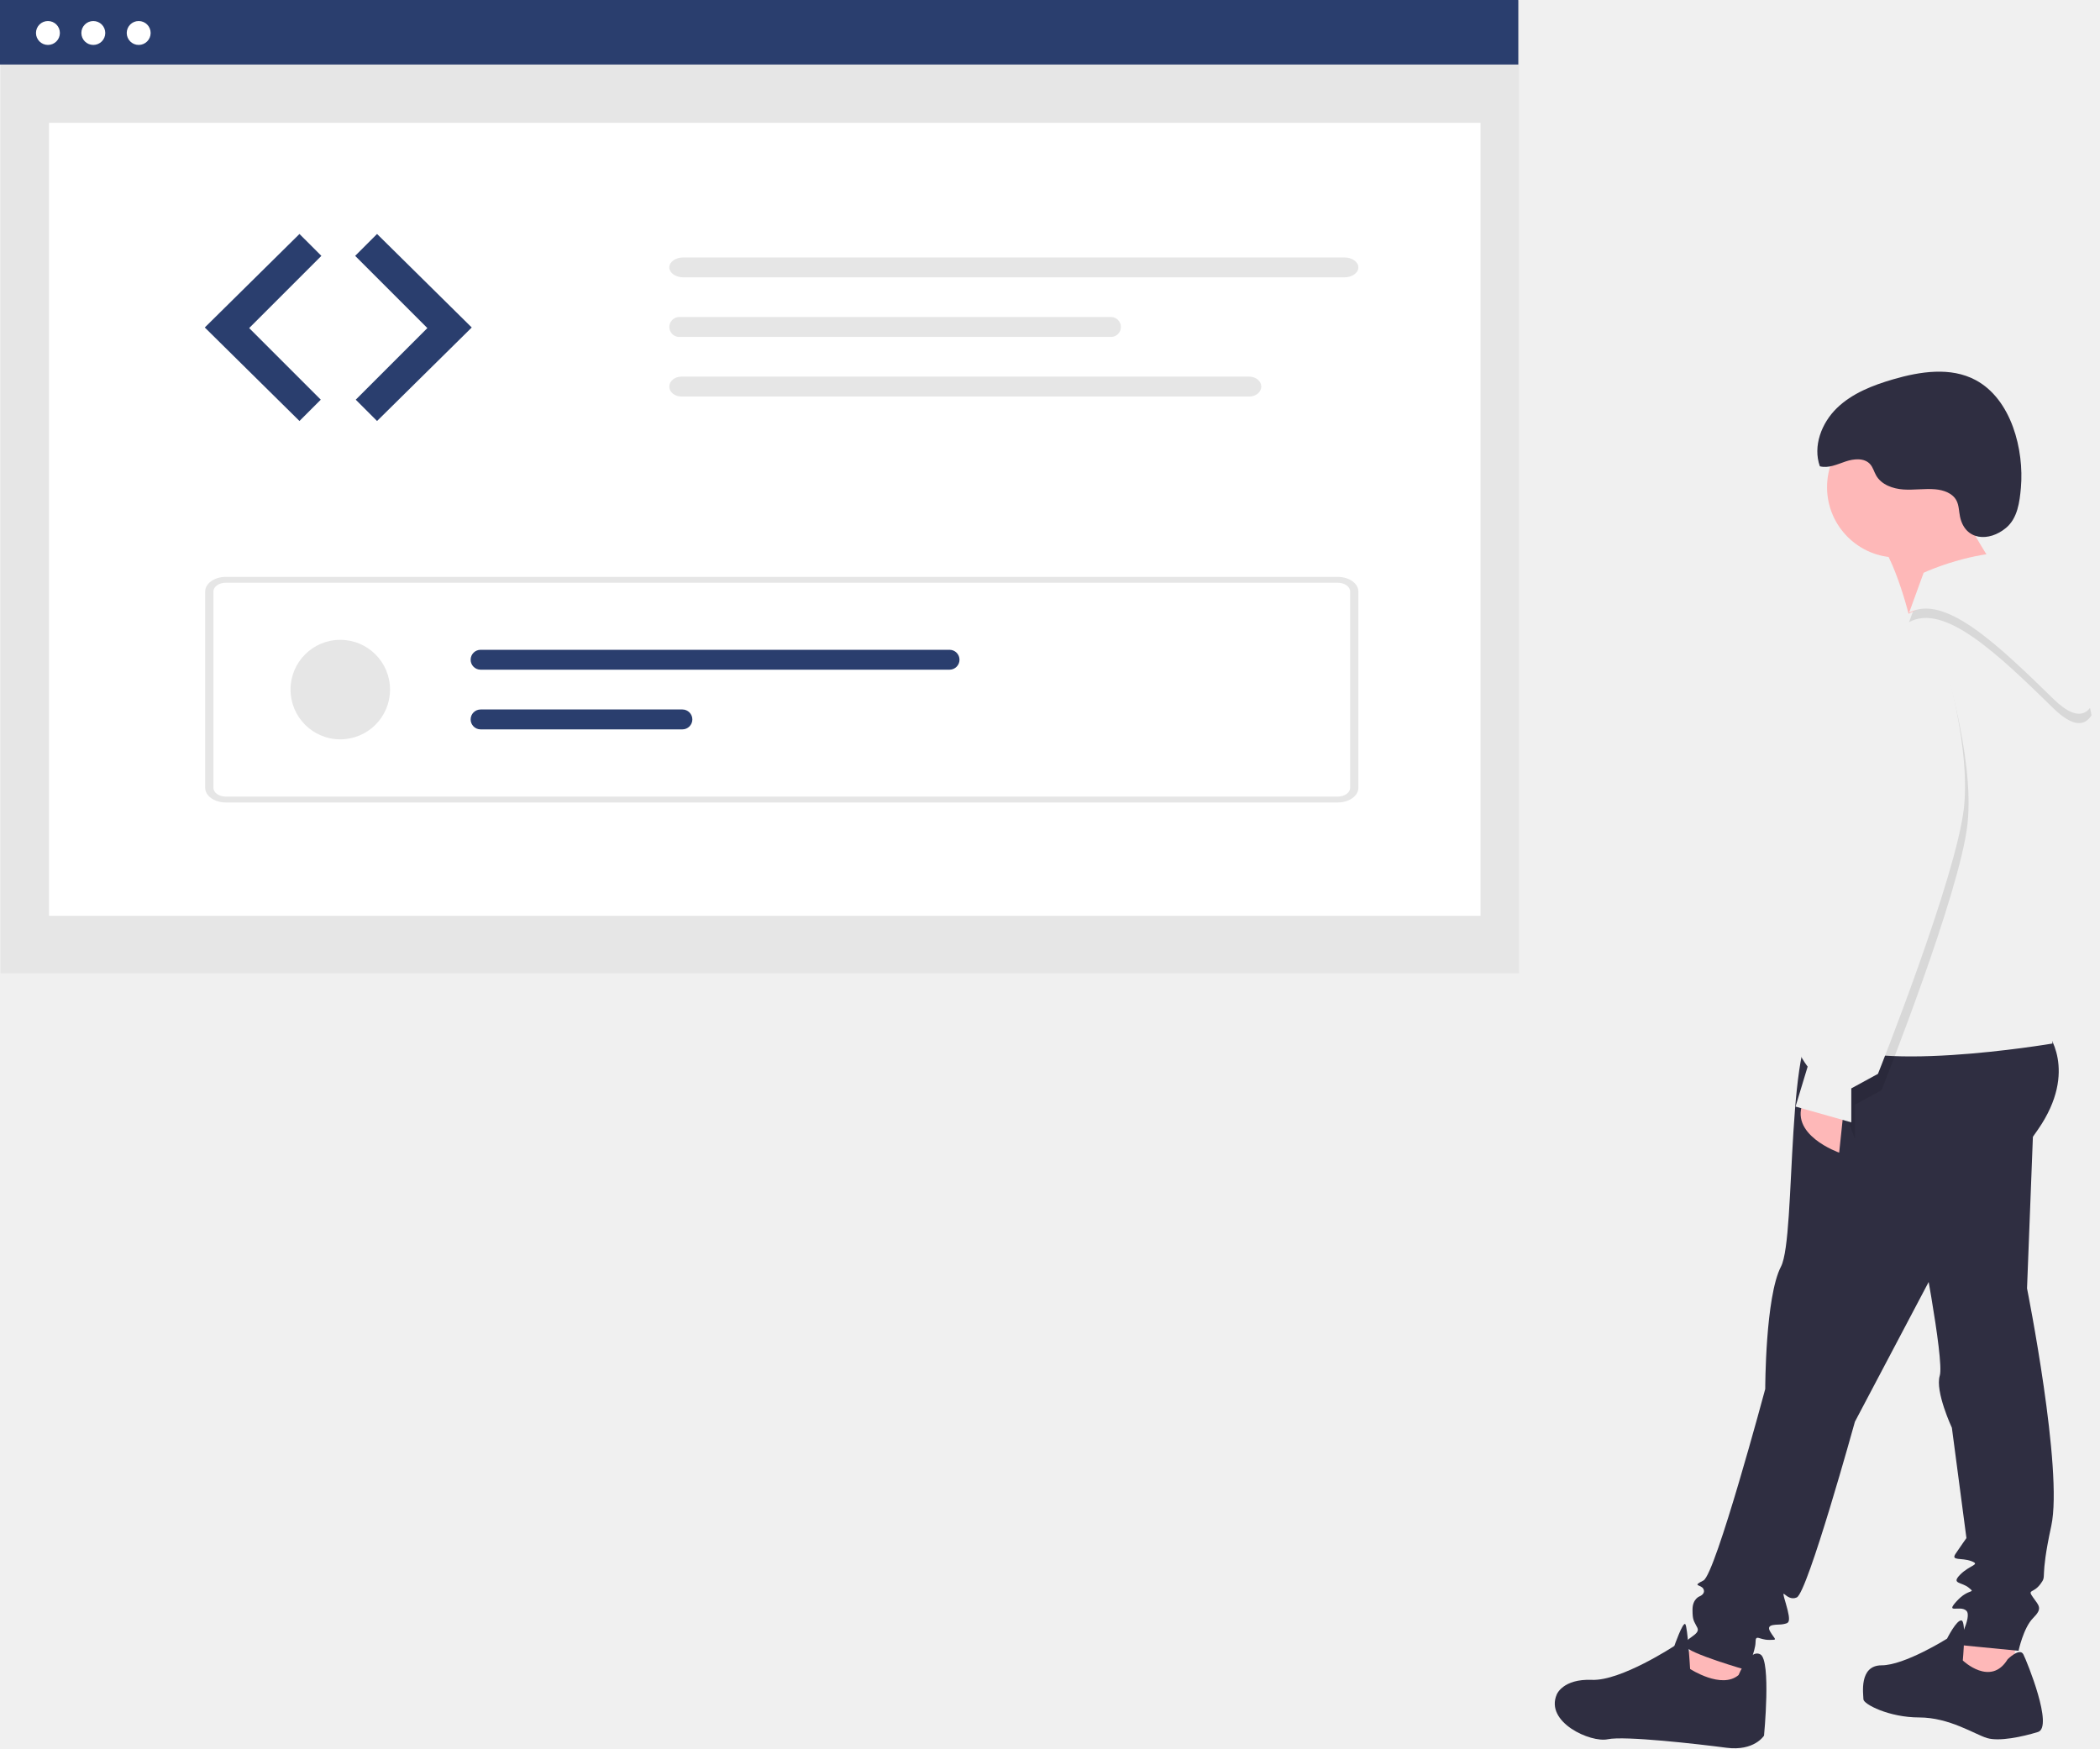
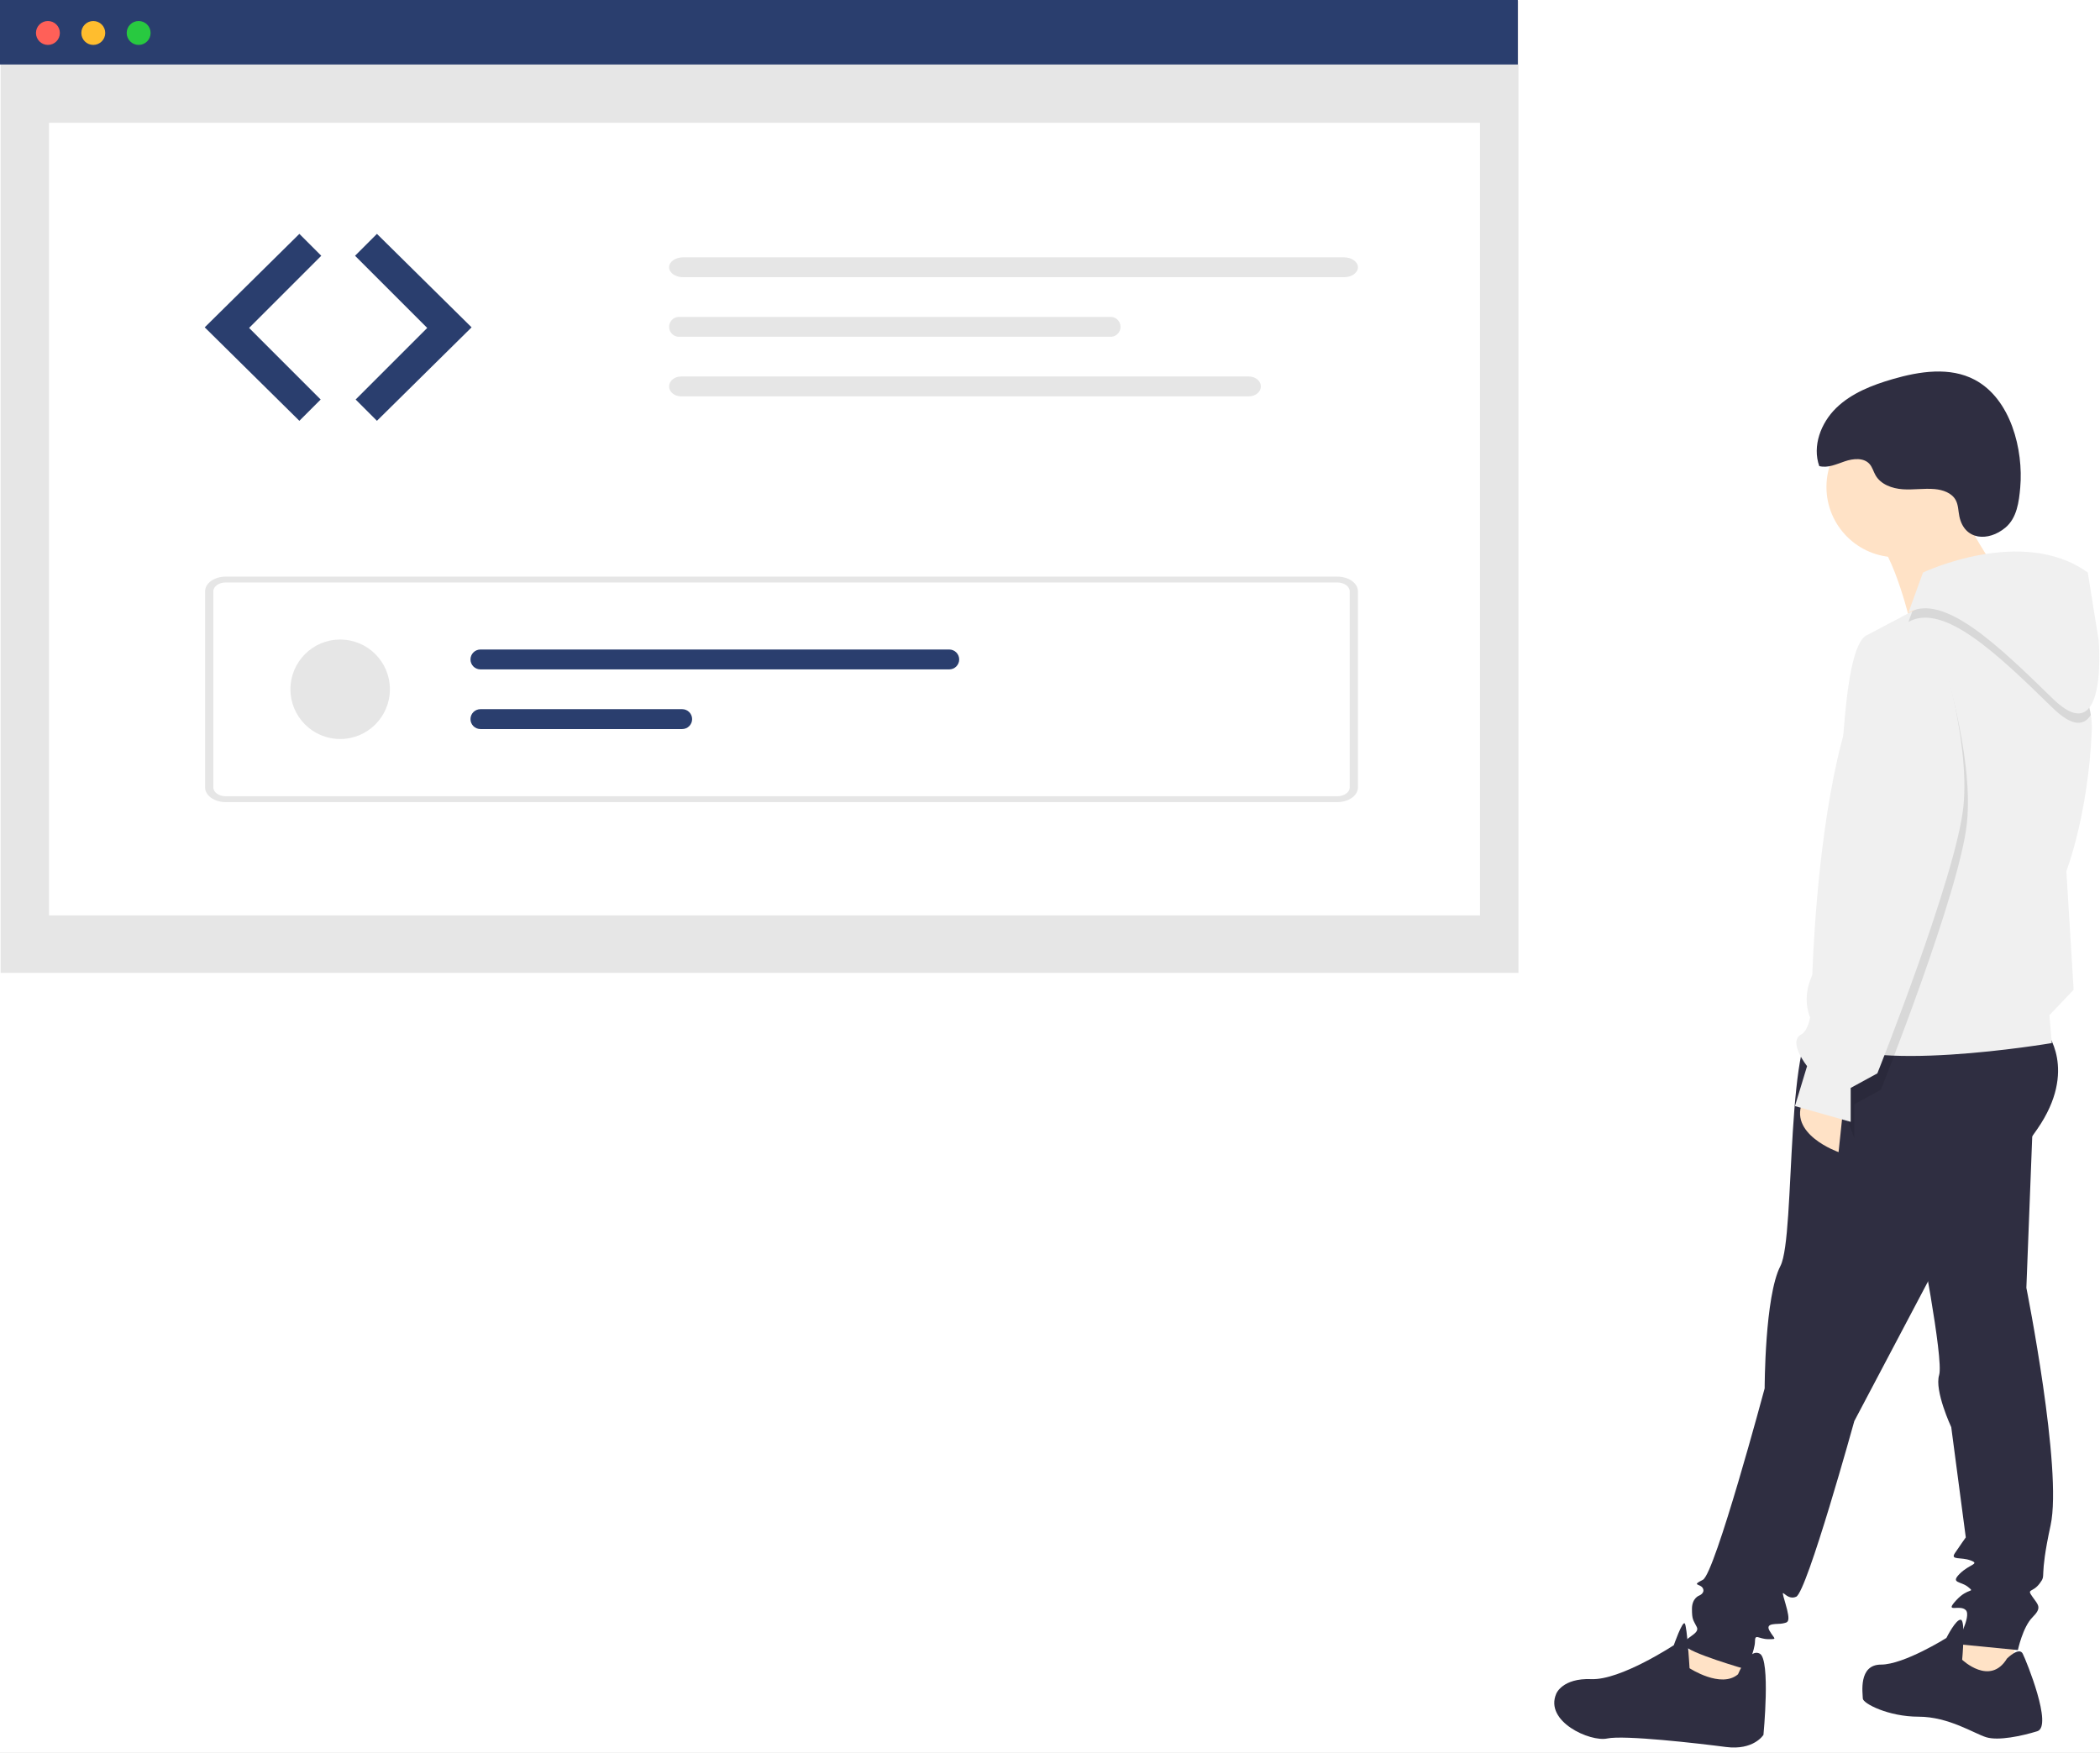
- <svg xmlns="http://www.w3.org/2000/svg" id="a5f41e37-d8d4-4d60-9e97-29ee7ebe1bc1" data-name="Layer 1" width="845.724" height="704.031" viewBox="0 0 845.724 704.031">
-   <g id="f1503154-f50a-4680-8aa4-587be41cac87" data-name="Group 2">
-     <path id="a9e5a31c-10e6-4175-9779-4994367672f7" data-name="Path 4" d="M880.724,762.754l-1.464,19.525-29.773-9.762,12.2-14.643Z" transform="translate(-177.1378 -97.98434)" fill="#feb8b8" />
-     <path id="f499a4aa-6a35-40fc-8432-e4c7ab26d048" data-name="Path 5" d="M989.083,756.409l-1.467,19.035-16.595,2.441-9.762-9.274,11.226-18.06Z" transform="translate(-177.1378 -97.98434)" fill="#feb8b8" />
-     <path id="fb70bf31-eafd-4d8a-8310-5130d8d104e1" data-name="Path 6" d="M1001.285,513.336s13.179,15.619-3.417,39.536-36.607,47.346-36.607,47.346l-37.1,70.286s-19.036,68.822-23.429,70.774-6.833-5.857-4.393,2.44.976,7.81-.976,8.3-7.321-.488-5.369,2.929,3.417,3.417-.488,3.417-5.369-2.44-5.369.976-3.417,11.226-3.417,11.226-23.917-6.833-24.893-9.762,6.345-4.393,4.881-7.321-1.952-2.929-1.952-7.321,2.929-5.369,2.929-5.369,2.44-.976,1.464-2.929-4.881-.976,0-3.417,24.895-77.121,24.895-77.121,0-37.1,6.345-49.3,1.464-99.084,16.6-100.06S1001.285,513.336,1001.285,513.336Z" transform="translate(-177.1378 -97.98434)" fill="#2f2e41" />
-     <path id="a89455c2-275d-4b70-b13c-192fbe474176" data-name="Path 7" d="M996.404,541.157l-2.929,75.655s14.643,73.215,9.762,95.667-1.464,19.524-4.393,23.429-5.369,1.952-2.929,5.369,3.9,4.393,0,8.3-5.857,13.179-5.857,13.179l-24.893-2.44s6.345-11.226,3.9-13.667-8.786,1.464-3.9-3.9,7.81-2.929,4.881-5.369-7.321-1.464-3.417-5.369,8.3-3.9,4.393-5.369-8.3,0-6.345-2.929,4.393-6.345,4.393-6.345l-5.857-44.417s-6.833-14.643-4.881-20.988-8.3-58.572-8.3-58.572Z" transform="translate(-177.1378 -97.98434)" fill="#2f2e41" />
-     <path id="a3024be5-ad86-493a-9bfb-258ab58160a1" data-name="Path 8" d="M985.668,766.17s4.881-4.881,6.345-1.952,12.2,29.286,5.857,31.238-15.619,3.9-20.5,2.44-15.131-8.3-27.333-8.3-22.452-5.369-22.452-7.321-1.952-13.667,7.321-13.667,26.357-10.738,26.357-10.738,3.9-7.81,5.857-7.321.488,16.107.488,16.107S978.832,777.396,985.668,766.17Z" transform="translate(-177.1378 -97.98434)" fill="#2f2e41" />
-     <path id="a57c92ce-496a-44de-934b-3ddd78679762" data-name="Path 9" d="M877.308,772.515s4.393-10.738,8.786-8.3,1.464,32.7,1.464,32.7-3.9,6.345-15.131,4.881-41-4.881-47.834-3.417-25.381-6.833-20.5-18.06c0,0,2.44-6.345,14.155-5.857s33.191-13.667,33.191-13.667,3.417-9.762,4.393-8.786,1.952,18.06,1.952,18.06S870.475,778.372,877.308,772.515Z" transform="translate(-177.1378 -97.98434)" fill="#2f2e41" />
-     <circle id="fa315d33-3eeb-4d45-ab88-aeb0e9694c5a" data-name="Ellipse 2" cx="764.111" cy="196.196" r="28.31" fill="#feb8b8" />
-     <path id="fbae87ba-2986-46ef-9932-134b7e0cae24" data-name="Path 10" d="M963.213,296.132s15.131,30.262,20.5,33.191-36.607,20.989-36.607,20.989-6.833-29.774-15.131-36.119S963.213,296.132,963.213,296.132Z" transform="translate(-177.1378 -97.98434)" fill="#feb8b8" />
-     <path id="fc15680c-e415-4000-ac02-b1f296562473" data-name="Path 11" d="M919.773,543.597l-1.952,18.548s-20.988-7.321-14.155-20.988Z" transform="translate(-177.1378 -97.98434)" fill="#feb8b8" />
-     <path id="ae3770ab-4aa4-41b9-9f4d-4c69df699916" data-name="Path 12" d="M911.478,515.776c14.643,15.615,92.247,2.436,92.247,2.436l-.972-11.225,9.762-10.243-2.927-47.837s8.78-22.45,10.243-56.617a30.78,30.78,0,0,0-.378-6.278c-5.032-30.607-54.87-50.32-56.239-49.857-.689.227-8.025,4.05-15.681,8.072-8.789,4.617-17.994,9.5-17.994,9.5-11.716,4.4-9.762,74.687-13.67,81.031s0,28.3,0,28.3l-4.39,20.987S896.831,500.161,911.478,515.776Z" transform="translate(-177.1378 -97.98434)" fill="#f0f0f0" />
-     <path id="b41fb511-fd5e-48e5-b733-0d9230f6b6d5" data-name="Path 13" d="M958.783,360.824s13.667,41,10.738,68.822-34.655,107.382-34.655,107.382l-10.733,5.857v13.666l-7.553-20.458,20.77-43.428S911.433,342.765,958.783,360.824Z" transform="translate(-177.1378 -97.98434)" opacity="0.1" style="isolation:isolate" />
-     <path id="efbdbf49-3b58-4bc5-8391-5fbab31acdf7" data-name="Path 14" d="M945.965,348.522c14.161-7.808,35.639,12.7,58.09,34.657,8.063,7.883,12.726,7.09,15.4,2.832-5.032-30.607-54.87-50.32-56.239-49.857-.689.227-8.025,4.05-15.681,8.072Z" transform="translate(-177.1378 -97.98434)" opacity="0.1" style="isolation:isolate" />
-     <path id="a2828270-d54b-4ede-bb2b-8639f55947f0" data-name="Path 15" d="M945.972,344.749l5.857-16.107s40.024-19.036,66.381,0l4.393,27.333s3.9,45.393-18.548,23.429S960.125,336.939,945.972,344.749Z" transform="translate(-177.1378 -97.98434)" fill="#f0f0f0" />
-     <path id="f68da632-d878-40c3-a103-67cfc5c970db" data-name="Path 16" d="M957.357,354.216s13.667,41,10.738,68.822-34.655,107.382-34.655,107.382l-10.738,5.861v13.667l-22.452-6.345,4.881-16.107s-7.81-9.762-2.44-12.691,4.393-19.036,4.393-19.036S910.011,336.156,957.357,354.216Z" transform="translate(-177.1378 -97.98434)" fill="#f0f0f0" />
-     <path id="f57115f6-7f5b-4177-880b-f5eff1305e5b" data-name="Path 17" d="M966.487,306.031c-.462-2.188-.4-4.542-1.448-6.517-1.573-2.961-5.188-4.2-8.529-4.492-4.265-.371-8.562.367-12.833.075s-8.833-1.92-10.959-5.635c-.848-1.482-1.266-3.227-2.391-4.512-2.341-2.674-6.608-2.26-9.972-1.114s-6.873,2.82-10.312,1.924c-2.892-8.091.669-17.424,6.828-23.415s14.465-9.215,22.715-11.618c10.881-3.17,23.126-5.043,33.13.282,14.507,7.721,19.626,28.158,18.288,43.39-.506,5.758-1.333,12.278-5.988,16.165C978.194,316.262,968.547,315.773,966.487,306.031Z" transform="translate(-177.1378 -97.98434)" fill="#2f2e41" />
-     <rect id="e1abf0e4-070b-4c82-8a12-ebedd4e3db02" data-name="Rectangle 1" x="0.262" y="0.347" width="611.461" height="391.607" fill="#e6e6e6" />
-     <rect id="ace8bea0-82e8-49b8-a50c-1e1cb532084f" data-name="Rectangle 2" x="19.746" y="49.464" width="576.492" height="319.322" fill="#fff" />
-     <rect id="b540f353-e277-4512-bc56-a133cea2858b" data-name="Rectangle 3" width="611.461" height="25.977" fill="#2a3e6e" />
-     <circle id="b2b285b5-c1c3-4b12-9710-2898c7239781" data-name="Ellipse 3" cx="19.305" cy="13.281" r="4.815" fill="#fff" />
-     <circle id="a5a428bb-42a2-4f57-9e6c-9979c01a2490" data-name="Ellipse 4" cx="37.58" cy="13.281" r="4.815" fill="#fff" />
-     <circle id="a9929a25-14ce-4464-bac9-4165f1e3fae6" data-name="Ellipse 5" cx="55.855" cy="13.281" r="4.815" fill="#fff" />
-     <path id="b4a2d72b-abc3-4d2f-a2b8-a2aff6897b26" data-name="Path 37" d="M297.743,192.205l-38.133,37.657,38.133,37.656,8.58-8.58-28.835-28.839,29.076-29.076Z" transform="translate(-177.1378 -97.98434)" fill="#2a3e6e" />
-     <path id="b5120d89-6cbe-4bfa-9a1b-cf9b07deff91" data-name="Path 38" d="M328.988,192.205l38.132,37.657-38.132,37.656-8.58-8.58,28.837-28.838-29.078-29.077Z" transform="translate(-177.1378 -97.98434)" fill="#2a3e6e" />
-     <path id="a31271bd-8e2f-469b-8cee-8b6db3f92f99" data-name="Path 65" d="M452.332,201.655c-3.119,0-5.647,1.794-5.647,4.006s2.528,4.006,5.647,4.006h266.214c3.119,0,5.647-1.794,5.647-4.006s-2.528-4.006-5.647-4.006Z" transform="translate(-177.1378 -97.98434)" fill="#e6e6e6" />
-     <path id="bf577952-0fd5-43e0-be6b-ea1966b51a93" data-name="Path 78" d="M715.899,421.134h-447.838c-4.578,0-8.288-2.643-8.293-5.9v-79.042c.005-3.257,3.715-5.9,8.293-5.9h447.838c4.578,0,8.288,2.643,8.293,5.9v79.041C724.188,418.49,720.477,421.13,715.899,421.134Zm-447.838-88.484c-2.747,0-4.973,1.586-4.976,3.54v79.041c0,1.954,2.229,3.538,4.976,3.54h447.838c2.747,0,4.973-1.586,4.976-3.54v-79.039c0-1.954-2.229-3.538-4.976-3.54Z" transform="translate(-177.1378 -97.98434)" fill="#e6e6e6" />
-     <circle id="f7f4957b-eaa8-456b-bf02-bacf7de3ef80" data-name="Ellipse 13" cx="137.04" cy="277.695" r="20.036" fill="#e6e6e6" />
-     <path id="fb0f055d-da6e-47f2-bb6d-7ff26d7b746a" data-name="Path 79" d="M370.688,359.655a4.006,4.006,0,0,0-.01,8.012H559.549a4.006,4.006,0,0,0,0-8.012Z" transform="translate(-177.1378 -97.98434)" fill="#2a3e6e" />
-     <path id="bfcde504-8c45-4d21-843b-87b1f7e22ce0" data-name="Path 80" d="M370.688,383.692a4.006,4.006,0,0,0-.01,8.012h81.276a4.006,4.006,0,0,0,.01-8.012H370.688Z" transform="translate(-177.1378 -97.98434)" fill="#2a3e6e" />
-     <path id="a66699ea-75f1-4575-b6d5-52b0b1f8e30c" data-name="Path 81" d="M450.388,225.655a4.019,4.019,0,0,0,0,8.012h174.47a4.019,4.019,0,0,0,0-8.012Z" transform="translate(-177.1378 -97.98434)" fill="#e6e6e6" />
-     <path id="bbc4ca7b-25d4-4c7e-b3d4-0411f69bd48f" data-name="Path 82" d="M451.536,249.655c-2.679,0-4.851,1.794-4.851,4.006s2.172,4.006,4.851,4.006h228.7c2.679,0,4.851-1.794,4.851-4.006s-2.172-4.006-4.851-4.006Z" transform="translate(-177.1378 -97.98434)" fill="#e6e6e6" />
+ <svg xmlns="http://www.w3.org/2000/svg" width="846" height="706" viewBox="0 0 846 706" fill="none">
+   <rect width="846" height="706" fill="white" />
+   <g clip-path="url(#clip0)">
+     <path d="M703.586 664.77L702.122 684.295L672.349 674.533L684.549 659.89L703.586 664.77Z" fill="#FFE2C6" />
+     <path d="M811.945 658.425L810.478 677.46L793.883 679.901L784.121 670.627L795.347 652.567L811.945 658.425Z" fill="#FFE2C6" />
+     <path d="M824.147 415.352C824.147 415.352 837.326 430.971 820.73 454.888C804.134 478.805 784.123 502.234 784.123 502.234L747.023 572.52C747.023 572.52 727.987 641.342 723.594 643.294C719.201 645.246 716.761 637.437 719.201 645.734C721.641 654.031 720.177 653.544 718.225 654.034C716.273 654.524 710.904 653.546 712.856 656.963C714.808 660.38 716.273 660.38 712.368 660.38C708.463 660.38 706.999 657.94 706.999 661.356C706.999 664.772 703.582 672.582 703.582 672.582C703.582 672.582 679.665 665.749 678.689 662.82C677.713 659.891 685.034 658.427 683.57 655.499C682.106 652.571 681.618 652.57 681.618 648.178C681.618 643.786 684.547 642.809 684.547 642.809C684.547 642.809 686.987 641.833 686.011 639.88C685.035 637.927 681.13 638.904 686.011 636.463C690.892 634.022 710.906 559.342 710.906 559.342C710.906 559.342 710.906 522.242 717.251 510.042C723.596 497.842 718.715 410.958 733.851 409.982C748.987 409.006 824.147 415.352 824.147 415.352Z" fill="#2F2E41" />
+     <path d="M819.266 443.173L816.337 518.828C816.337 518.828 830.98 592.043 826.099 614.495C821.218 636.947 824.635 634.019 821.706 637.924C818.777 641.829 816.337 639.876 818.777 643.293C821.217 646.71 822.677 647.686 818.777 651.593C814.877 655.5 812.92 664.772 812.92 664.772L788.027 662.332C788.027 662.332 794.372 651.106 791.927 648.665C789.482 646.224 783.141 650.129 788.027 644.765C792.913 639.401 795.837 641.836 792.908 639.396C789.979 636.956 785.587 637.932 789.491 634.027C793.395 630.122 797.791 630.127 793.884 628.658C789.977 627.189 785.584 628.658 787.539 625.729C789.494 622.8 791.932 619.384 791.932 619.384L786.075 574.967C786.075 574.967 779.242 560.324 781.194 553.979C783.146 547.634 772.894 495.407 772.894 495.407L819.266 443.173Z" fill="#2F2E41" />
+     <path d="M808.53 668.186C808.53 668.186 813.411 663.305 814.875 666.234C816.339 669.163 827.075 695.52 820.732 697.472C814.389 699.424 805.113 701.372 800.232 699.912C795.351 698.452 785.101 691.612 772.899 691.612C760.697 691.612 750.447 686.243 750.447 684.291C750.447 682.339 748.495 670.624 757.768 670.624C767.041 670.624 784.125 659.886 784.125 659.886C784.125 659.886 788.025 652.076 789.982 652.565C791.939 653.054 790.47 668.672 790.47 668.672C790.47 668.672 801.694 679.412 808.53 668.186Z" fill="#2F2E41" />
+     <path d="M700.17 674.531C700.17 674.531 704.563 663.793 708.956 666.231C713.349 668.669 710.42 698.931 710.42 698.931C710.42 698.931 706.52 705.276 695.289 703.812C684.058 702.348 654.289 698.931 647.455 700.395C640.621 701.859 622.074 693.562 626.955 682.335C626.955 682.335 629.395 675.99 641.11 676.478C652.825 676.966 674.301 662.811 674.301 662.811C674.301 662.811 677.718 653.049 678.694 654.025C679.67 655.001 680.646 672.085 680.646 672.085C680.646 672.085 693.337 680.388 700.17 674.531Z" fill="#2F2E41" />
+     <path d="M764.111 224.506C779.746 224.506 792.421 211.831 792.421 196.196C792.421 180.561 779.746 167.886 764.111 167.886C748.476 167.886 735.801 180.561 735.801 196.196C735.801 211.831 748.476 224.506 764.111 224.506Z" fill="#FFE2C6" />
+     <path d="M786.075 198.148C786.075 198.148 801.206 228.41 806.575 231.339C811.944 234.268 769.968 252.328 769.968 252.328C769.968 252.328 763.135 222.554 754.837 216.209C746.539 209.864 786.075 198.148 786.075 198.148Z" fill="#FFE2C6" />
+     <path d="M742.635 445.613L740.683 464.161C740.683 464.161 719.695 456.84 726.528 443.173L742.635 445.613Z" fill="#FFE2C6" />
+     <path d="M734.34 417.792C748.983 433.407 826.587 420.228 826.587 420.228L825.615 409.003L835.377 398.76L832.45 350.923C832.45 350.923 841.23 328.473 842.693 294.306C842.782 292.206 842.655 290.102 842.315 288.028C837.283 257.421 787.445 237.708 786.076 238.171C785.387 238.398 778.051 242.221 770.395 246.243C761.606 250.86 752.401 255.743 752.401 255.743C740.685 260.143 742.639 330.43 738.731 336.774C734.823 343.118 738.731 365.074 738.731 365.074L734.341 386.061C734.341 386.061 719.693 402.177 734.34 417.792Z" fill="#F0F0F0" />
+     <path opacity="0.1" d="M781.645 262.84C781.645 262.84 795.312 303.84 792.383 331.662C789.454 359.484 757.728 439.044 757.728 439.044L746.995 444.901V458.567L739.442 438.109L760.212 394.681C760.212 394.681 734.295 244.781 781.645 262.84Z" fill="black" />
+     <path opacity="0.1" d="M768.827 250.538C782.988 242.73 804.466 263.238 826.917 285.195C834.98 293.078 839.643 292.285 842.317 288.027C837.285 257.42 787.447 237.707 786.078 238.17C785.389 238.397 778.053 242.22 770.397 246.242L768.827 250.538Z" fill="black" />
+     <path d="M768.834 246.765L774.691 230.658C774.691 230.658 814.715 211.622 841.072 230.658L845.465 257.991C845.465 257.991 849.365 303.384 826.917 281.42C804.469 259.456 782.987 238.955 768.834 246.765Z" fill="#F0F0F0" />
+     <path d="M780.219 256.232C780.219 256.232 793.886 297.232 790.957 325.054C788.028 352.876 756.302 432.436 756.302 432.436L745.564 438.297V451.964L723.112 445.619L727.993 429.512C727.993 429.512 720.183 419.75 725.553 416.821C730.923 413.892 729.946 397.785 729.946 397.785C729.946 397.785 732.873 238.172 780.219 256.232Z" fill="#F0F0F0" />
+     <path d="M789.349 208.047C788.887 205.859 788.949 203.505 787.901 201.53C786.328 198.569 782.713 197.33 779.372 197.038C775.107 196.667 770.81 197.405 766.539 197.113C762.268 196.821 757.706 195.193 755.58 191.478C754.732 189.996 754.314 188.251 753.189 186.966C750.848 184.292 746.581 184.706 743.217 185.852C739.853 186.998 736.344 188.672 732.905 187.776C730.013 179.685 733.574 170.352 739.733 164.361C745.892 158.37 754.198 155.146 762.448 152.743C773.329 149.573 785.574 147.7 795.578 153.025C810.085 160.746 815.204 181.183 813.866 196.415C813.36 202.173 812.533 208.693 807.878 212.58C801.056 218.278 791.409 217.789 789.349 208.047Z" fill="#2F2E41" />
+     <path d="M611.723 0.347H0.262V391.954H611.723V0.347Z" fill="#E6E6E6" />
+     <path d="M596.238 49.464H19.746V368.786H596.238V49.464Z" fill="white" />
+     <path d="M611.461 0H0V25.977H611.461V0Z" fill="#2A3E6E" />
+     <path d="M19.305 18.096C21.964 18.096 24.12 15.94 24.12 13.281C24.12 10.622 21.964 8.466 19.305 8.466C16.646 8.466 14.49 10.622 14.49 13.281C14.49 15.94 16.646 18.096 19.305 18.096Z" fill="#FF6058" />
+     <path d="M37.58 18.096C40.239 18.096 42.395 15.94 42.395 13.281C42.395 10.622 40.239 8.466 37.58 8.466C34.921 8.466 32.765 10.622 32.765 13.281C32.765 15.94 34.921 18.096 37.58 18.096Z" fill="#FFBD2E" />
+     <path d="M55.855 18.096C58.514 18.096 60.67 15.94 60.67 13.281C60.67 10.622 58.514 8.466 55.855 8.466C53.196 8.466 51.04 10.622 51.04 13.281C51.04 15.94 53.196 18.096 55.855 18.096Z" fill="#28C940" />
+     <path d="M120.605 94.221L82.472 131.878L120.605 169.534L129.185 160.954L100.35 132.115L129.426 103.039L120.605 94.221Z" fill="#2A3E6E" />
+     <path d="M151.85 94.221L189.982 131.878L151.85 169.534L143.27 160.954L172.107 132.116L143.029 103.039L151.85 94.221Z" fill="#2A3E6E" />
+     <path d="M275.194 103.671C272.075 103.671 269.547 105.465 269.547 107.677C269.547 109.889 272.075 111.683 275.194 111.683H541.408C544.527 111.683 547.055 109.889 547.055 107.677C547.055 105.465 544.527 103.671 541.408 103.671H275.194Z" fill="#E6E6E6" />
+     <path d="M538.761 323.15H90.923C86.345 323.15 82.635 320.507 82.63 317.25V238.208C82.635 234.951 86.345 232.308 90.923 232.308H538.761C543.339 232.308 547.049 234.951 547.054 238.208V317.249C547.05 320.506 543.339 323.146 538.761 323.15ZM90.923 234.666C88.176 234.666 85.95 236.252 85.947 238.206V317.247C85.947 319.201 88.176 320.785 90.923 320.787H538.761C541.508 320.787 543.734 319.201 543.737 317.247V238.208C543.737 236.254 541.508 234.67 538.761 234.668L90.923 234.666Z" fill="#E6E6E6" />
+     <path d="M137.04 297.731C148.106 297.731 157.076 288.761 157.076 277.695C157.076 266.629 148.106 257.659 137.04 257.659C125.974 257.659 117.004 266.629 117.004 277.695C117.004 288.761 125.974 297.731 137.04 297.731Z" fill="#E6E6E6" />
+     <path d="M193.55 261.671C192.488 261.67 191.468 262.09 190.716 262.841C189.964 263.591 189.54 264.609 189.539 265.672C189.537 266.734 189.958 267.754 190.708 268.506C191.459 269.258 192.477 269.682 193.54 269.683H382.411C383.473 269.683 384.492 269.261 385.244 268.51C385.995 267.758 386.417 266.739 386.417 265.677C386.417 264.614 385.995 263.596 385.244 262.844C384.492 262.093 383.473 261.671 382.411 261.671H193.55Z" fill="#2A3E6E" />
+     <path d="M193.55 285.708C193.024 285.707 192.503 285.81 192.017 286.011C191.53 286.212 191.088 286.506 190.716 286.878C189.964 287.628 189.54 288.646 189.539 289.709C189.537 290.771 189.958 291.791 190.708 292.543C191.459 293.295 192.477 293.719 193.54 293.72H274.816C275.878 293.721 276.898 293.301 277.65 292.55C278.402 291.8 278.826 290.782 278.827 289.719C278.829 288.657 278.408 287.637 277.658 286.885C276.907 286.133 275.889 285.709 274.826 285.708H193.55Z" fill="#2A3E6E" />
+     <path d="M273.25 127.671C272.243 127.752 271.304 128.209 270.619 128.952C269.934 129.694 269.554 130.667 269.554 131.677C269.554 132.687 269.934 133.66 270.619 134.402C271.304 135.144 272.243 135.602 273.25 135.683H447.72C448.727 135.602 449.666 135.144 450.351 134.402C451.036 133.66 451.416 132.687 451.416 131.677C451.416 130.667 451.036 129.694 450.351 128.952C449.666 128.209 448.727 127.752 447.72 127.671H273.25Z" fill="#E6E6E6" />
+     <path d="M274.398 151.671C271.719 151.671 269.547 153.465 269.547 155.677C269.547 157.889 271.719 159.683 274.398 159.683H503.098C505.777 159.683 507.949 157.889 507.949 155.677C507.949 153.465 505.777 151.671 503.098 151.671H274.398Z" fill="#E6E6E6" />
  </g>
+   <defs>
+     <clipPath id="clip0">
+       <rect width="845.724" height="704.031" fill="white" />
+     </clipPath>
+   </defs>
</svg>
